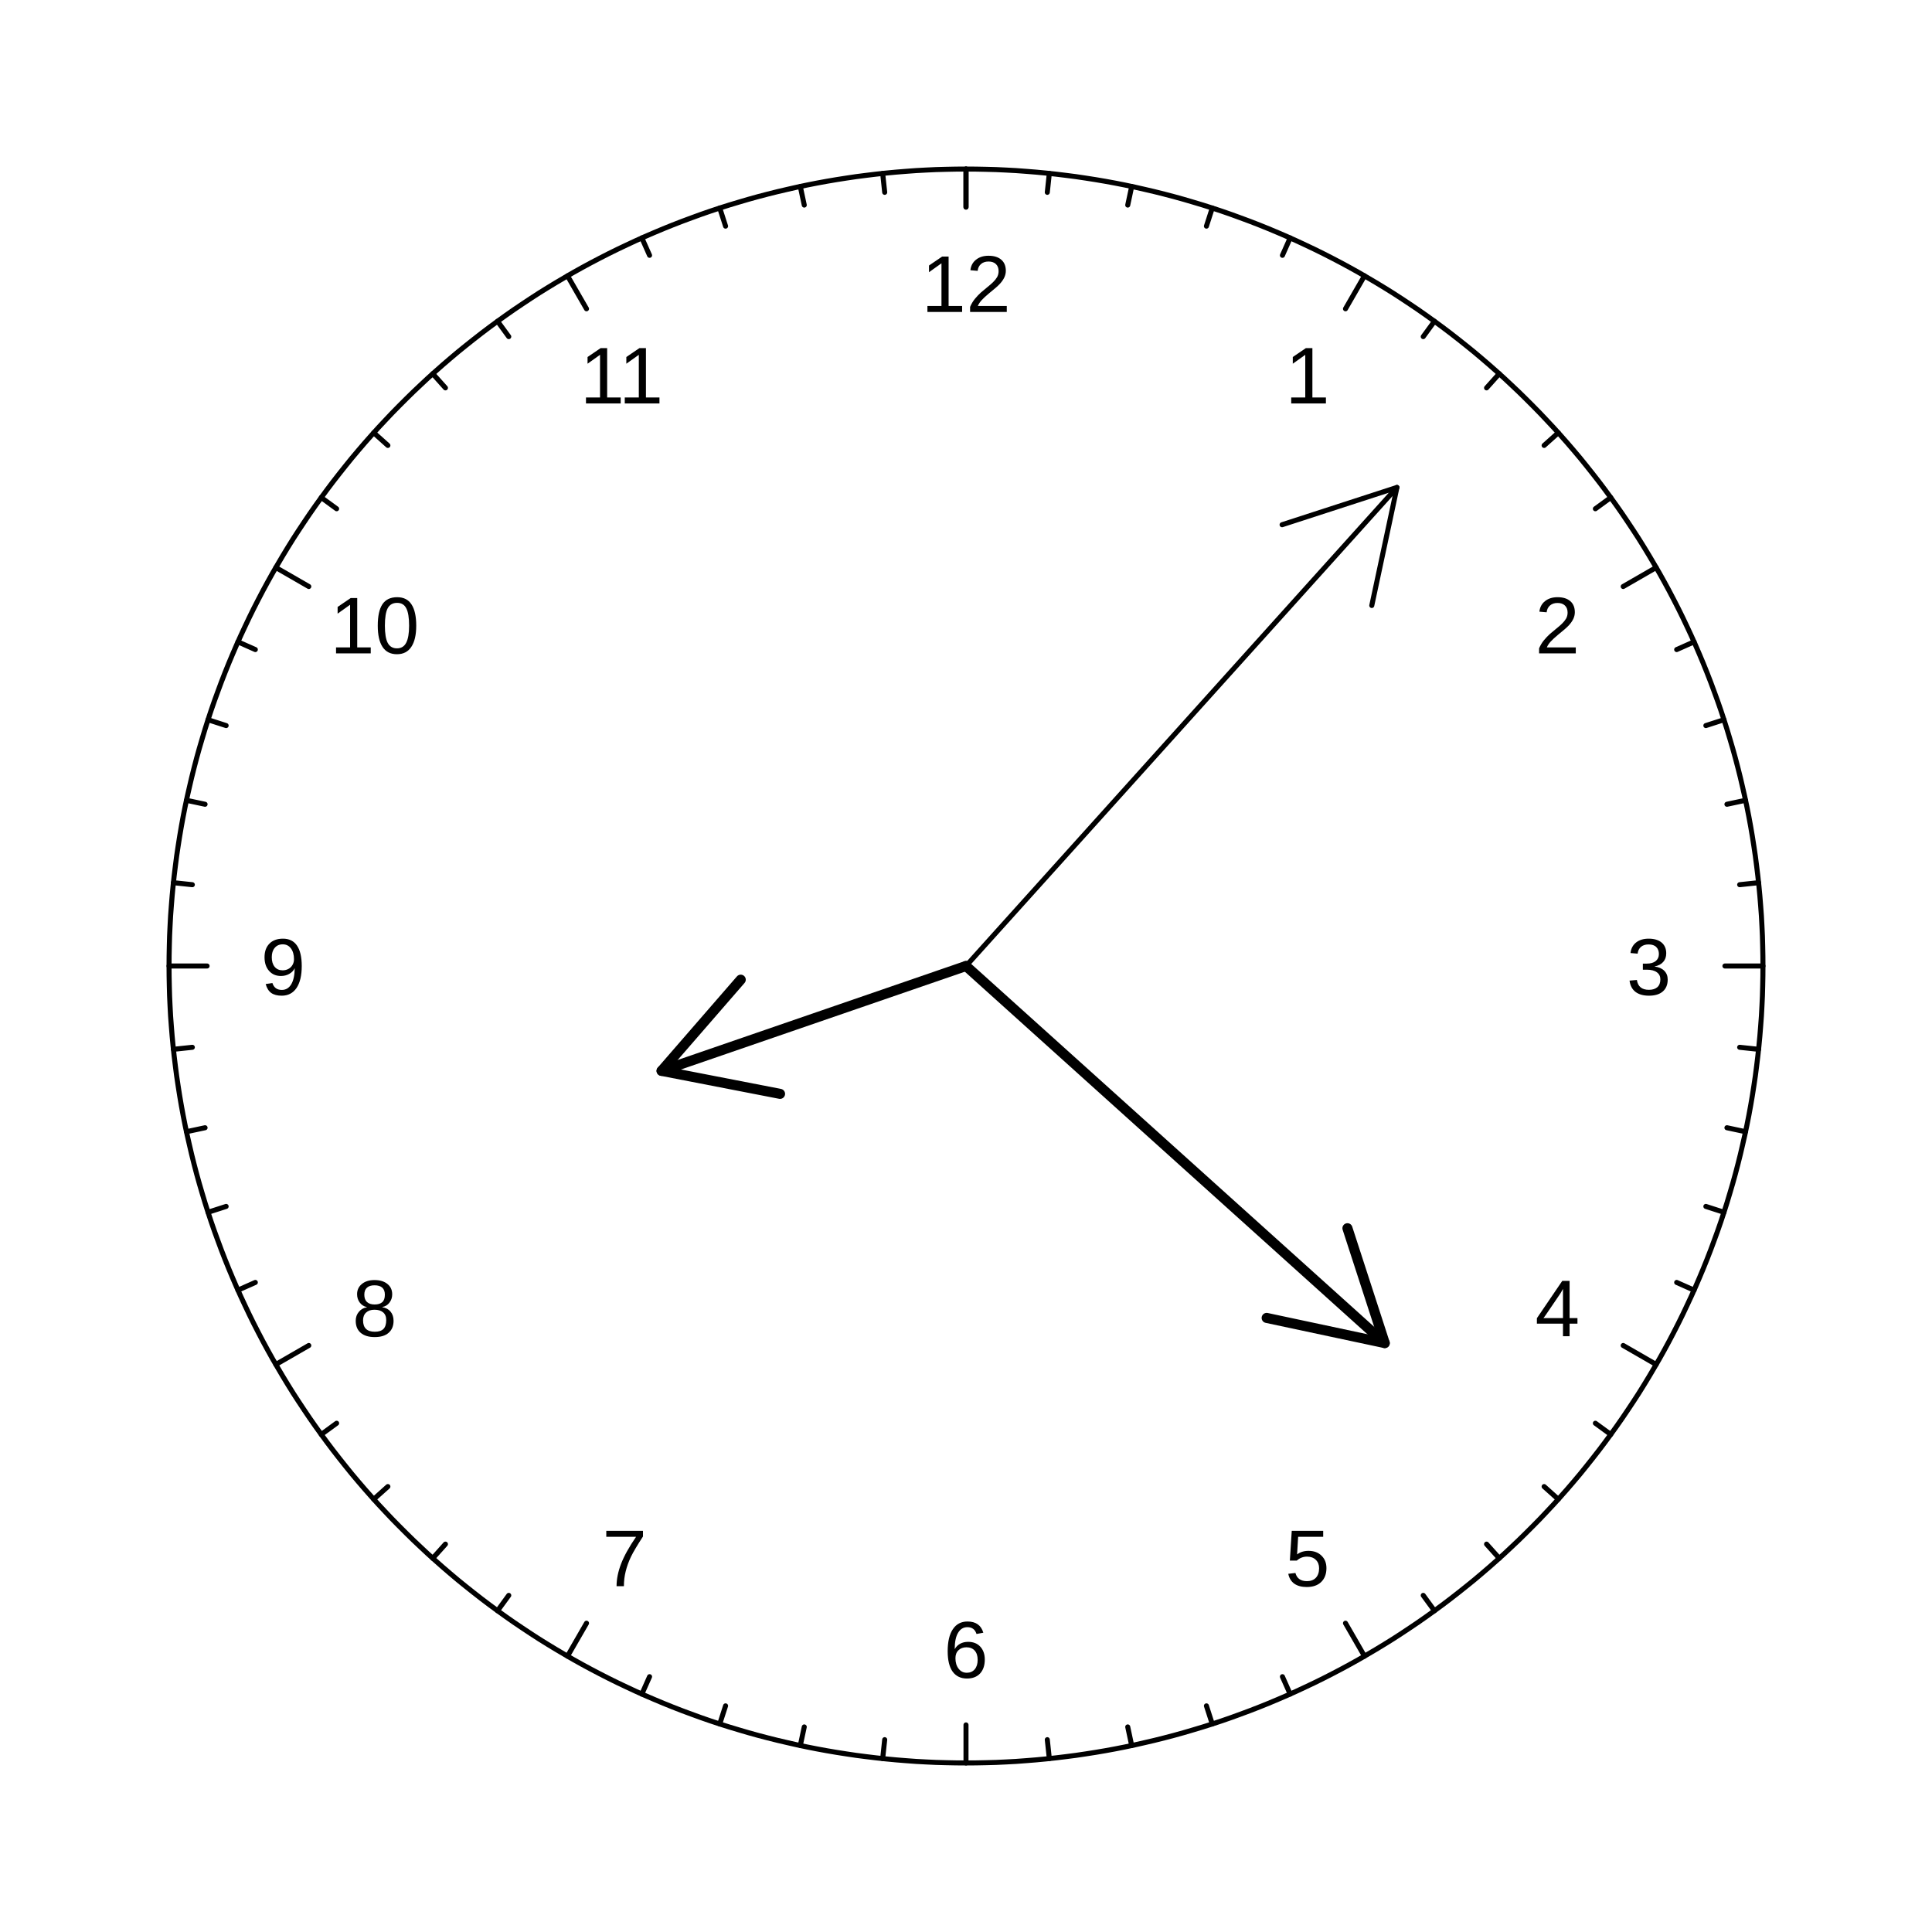
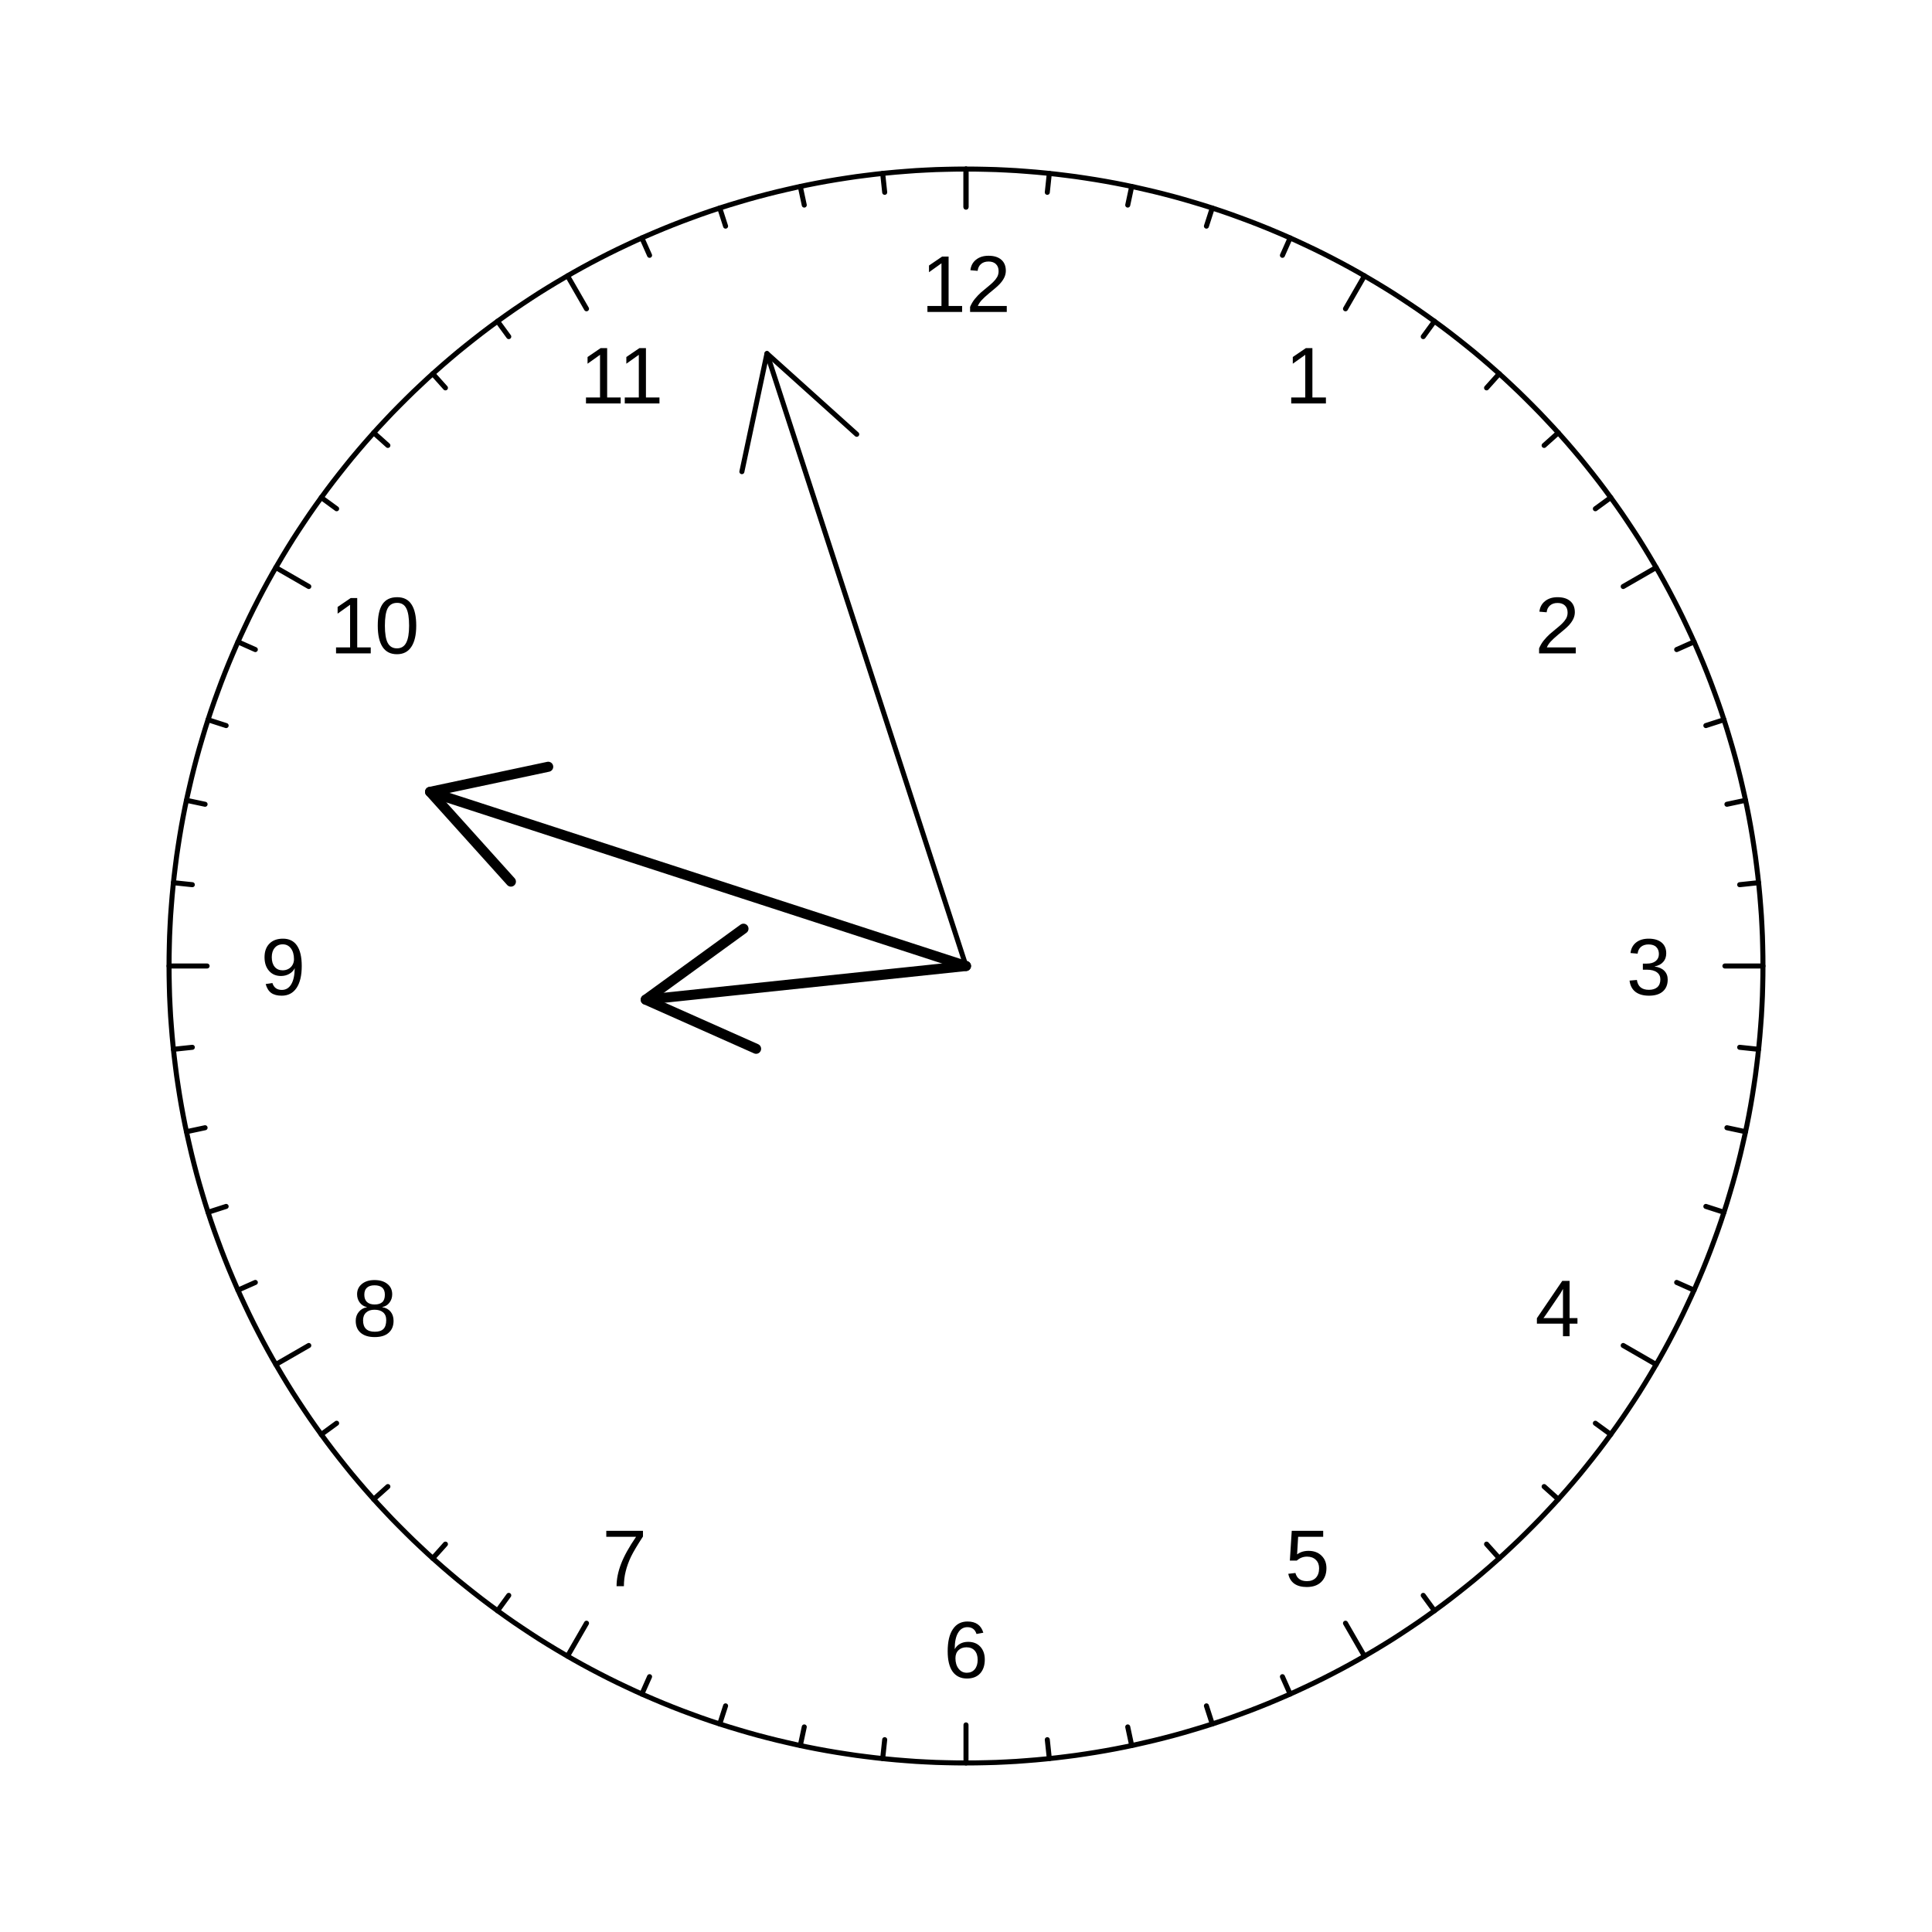
<svg xmlns="http://www.w3.org/2000/svg" viewBox="0 0 288.00 288.00">
  <defs>
    <style type="text/css">
    line, polyline, path, rect, circle {
      fill: none;
      stroke: #000000;
      stroke-linecap: round;
      stroke-linejoin: round;
      stroke-miterlimit: 10.00;
    }
  </style>
  </defs>
  <rect width="100%" height="100%" style="stroke: none; fill: #FFFFFF;" />
  <defs>
    <clipPath id="cpMTQuNHwyNzMuNnwyNzMuNnwxNC40">
      <rect x="14.40" y="14.40" width="259.20" height="259.20" />
    </clipPath>
  </defs>
  <polyline points="144.00,49.20 144.00,47.70 144.00,46.20 144.00,44.70 144.00,43.20 144.00,41.70 144.00,40.20 144.00,38.70 144.00,37.20 144.00,35.70 144.00,34.20 144.00,32.70 144.00,31.20 144.00,29.70 144.00,28.20 144.00,26.70 144.00,25.20 145.49,25.21 146.99,25.24 148.48,25.28 149.97,25.35 151.46,25.43 152.95,25.54 154.44,25.66 155.92,25.80 157.41,25.96 158.89,26.14 160.37,26.33 161.85,26.55 163.32,26.78 164.79,27.03 166.26,27.30 167.73,27.59 169.19,27.90 170.64,28.23 172.10,28.57 173.54,28.93 174.99,29.31 176.43,29.71 177.86,30.13 179.29,30.56 180.71,31.01 182.13,31.48 183.54,31.97 184.94,32.48 186.34,33.00 187.73,33.54 189.12,34.10 190.50,34.68 191.87,35.27 193.23,35.88 194.58,36.51 195.93,37.15 197.27,37.81 198.60,38.49 199.92,39.18 201.23,39.89 202.54,40.62 203.83,41.37 205.12,42.13 206.39,42.90 207.66,43.69 208.91,44.50 210.16,45.33 211.39,46.16 212.62,47.02 213.83,47.89 215.03,48.77 216.22,49.67 217.40,50.59 218.57,51.52 219.73,52.46 220.87,53.42 222.00,54.39 223.12,55.38 224.23,56.38 225.32,57.40 226.41,58.43 227.47,59.47 228.53,60.53 229.57,61.59 230.60,62.68 231.62,63.77 232.62,64.88 233.61,66.00 234.58,67.13 235.54,68.27 236.48,69.43 237.41,70.60 238.33,71.78 239.23,72.97 240.11,74.17 240.98,75.38 241.84,76.61 242.67,77.84 243.50,79.09 244.31,80.34 245.10,81.61 245.87,82.88 246.63,84.17 247.38,85.46 248.11,86.77 248.82,88.08 249.51,89.40 250.19,90.73 250.85,92.07 251.49,93.42 252.12,94.77 252.73,96.13 253.32,97.50 253.90,98.88 254.46,100.27 255.00,101.66 255.52,103.06 256.03,104.46 256.52,105.87 256.99,107.29 257.44,108.71 257.87,110.14 258.29,111.57 258.69,113.01 259.07,114.46 259.43,115.90 259.77,117.36 260.10,118.81 260.41,120.27 260.70,121.74 260.97,123.21 261.22,124.68 261.45,126.15 261.67,127.63 261.86,129.11 262.04,130.59 262.20,132.08 262.34,133.56 262.46,135.05 262.57,136.54 262.65,138.03 262.72,139.52 262.76,141.01 262.79,142.51 262.80,144.00 262.79,145.49 262.76,146.99 262.72,148.48 262.65,149.97 262.57,151.46 262.46,152.95 262.34,154.44 262.20,155.92 262.04,157.41 261.86,158.89 261.67,160.37 261.45,161.85 261.22,163.32 260.97,164.79 260.70,166.26 260.41,167.73 260.10,169.19 259.77,170.64 259.43,172.10 259.07,173.54 258.69,174.99 258.29,176.43 257.87,177.86 257.44,179.29 256.99,180.71 256.52,182.13 256.03,183.54 255.52,184.94 255.00,186.34 254.46,187.73 253.90,189.12 253.32,190.50 252.73,191.87 252.12,193.23 251.49,194.58 250.85,195.93 250.19,197.27 249.51,198.60 248.82,199.92 248.11,201.23 247.38,202.54 246.63,203.83 245.87,205.12 245.10,206.39 244.31,207.66 243.50,208.91 242.67,210.16 241.84,211.39 240.98,212.62 240.11,213.83 239.23,215.03 238.33,216.22 237.41,217.40 236.48,218.57 235.54,219.73 234.58,220.87 233.61,222.00 232.62,223.12 231.62,224.23 230.60,225.32 229.57,226.41 228.53,227.47 227.47,228.53 226.41,229.57 225.32,230.60 224.23,231.62 223.12,232.62 222.00,233.61 220.87,234.58 219.73,235.54 218.57,236.48 217.40,237.41 216.22,238.33 215.03,239.23 213.83,240.11 212.62,240.98 211.39,241.84 210.16,242.67 208.91,243.50 207.66,244.31 206.39,245.10 205.12,245.87 203.83,246.63 202.54,247.38 201.23,248.11 199.92,248.82 198.60,249.51 197.27,250.19 195.93,250.85 194.58,251.49 193.23,252.12 191.87,252.73 190.50,253.32 189.12,253.90 187.73,254.46 186.34,255.00 184.94,255.52 183.54,256.03 182.13,256.52 180.71,256.99 179.29,257.44 177.86,257.87 176.43,258.29 174.99,258.69 173.54,259.07 172.10,259.43 170.64,259.77 169.19,260.10 167.73,260.41 166.26,260.70 164.79,260.97 163.32,261.22 161.85,261.45 160.37,261.67 158.89,261.86 157.41,262.04 155.92,262.20 154.44,262.34 152.95,262.46 151.46,262.57 149.97,262.65 148.48,262.72 146.99,262.76 145.49,262.79 144.00,262.80 142.51,262.79 141.01,262.76 139.52,262.72 138.03,262.65 136.54,262.57 135.05,262.46 133.56,262.34 132.08,262.20 130.59,262.04 129.11,261.86 127.63,261.67 126.15,261.45 124.68,261.22 123.21,260.97 121.74,260.70 120.27,260.41 118.81,260.10 117.36,259.77 115.90,259.43 114.46,259.07 113.01,258.69 111.57,258.29 110.14,257.87 108.71,257.44 107.29,256.99 105.87,256.52 104.46,256.03 103.06,255.52 101.66,255.00 100.27,254.46 98.88,253.90 97.50,253.32 96.13,252.73 94.77,252.12 93.42,251.49 92.07,250.85 90.73,250.19 89.40,249.51 88.08,248.82 86.77,248.11 85.46,247.38 84.17,246.63 82.88,245.87 81.61,245.10 80.34,244.31 79.09,243.50 77.84,242.67 76.61,241.84 75.38,240.98 74.17,240.11 72.97,239.23 71.78,238.33 70.60,237.41 69.43,236.48 68.27,235.54 67.13,234.58 66.00,233.61 64.88,232.62 63.77,231.62 62.68,230.60 61.59,229.57 60.53,228.53 59.47,227.47 58.43,226.41 57.40,225.32 56.38,224.23 55.38,223.12 54.39,222.00 53.42,220.87 52.46,219.73 51.52,218.57 50.59,217.40 49.67,216.22 48.77,215.03 47.89,213.83 47.02,212.62 46.16,211.39 45.33,210.16 44.50,208.91 43.69,207.66 42.90,206.39 42.13,205.12 41.37,203.83 40.62,202.54 39.89,201.23 39.18,199.92 38.49,198.60 37.81,197.27 37.15,195.93 36.51,194.58 35.88,193.23 35.27,191.87 34.68,190.50 34.10,189.12 33.54,187.73 33.00,186.34 32.48,184.94 31.97,183.54 31.48,182.13 31.01,180.71 30.56,179.29 30.13,177.86 29.71,176.43 29.31,174.99 28.93,173.54 28.57,172.10 28.23,170.64 27.90,169.19 27.59,167.73 27.30,166.26 27.03,164.79 26.78,163.32 26.55,161.85 26.33,160.37 26.14,158.89 25.96,157.41 25.80,155.92 25.66,154.44 25.54,152.95 25.43,151.46 25.35,149.97 25.28,148.48 25.24,146.99 25.21,145.49 25.20,144.00 25.21,142.51 25.24,141.01 25.28,139.52 25.35,138.03 25.43,136.54 25.54,135.05 25.66,133.56 25.80,132.08 25.96,130.59 26.14,129.11 26.33,127.63 26.55,126.15 26.78,124.68 27.03,123.21 27.30,121.74 27.59,120.27 27.90,118.81 28.23,117.36 28.57,115.90 28.93,114.46 29.31,113.01 29.71,111.57 30.13,110.14 30.56,108.71 31.01,107.29 31.48,105.87 31.97,104.46 32.48,103.06 33.00,101.66 33.54,100.27 34.10,98.88 34.68,97.50 35.27,96.13 35.88,94.77 36.51,93.42 37.15,92.07 37.81,90.73 38.49,89.40 39.18,88.08 39.89,86.77 40.62,85.46 41.37,84.17 42.13,82.88 42.90,81.61 43.69,80.34 44.50,79.09 45.33,77.84 46.16,76.61 47.02,75.38 47.89,74.17 48.77,72.97 49.67,71.78 50.59,70.60 51.52,69.43 52.46,68.27 53.42,67.13 54.39,66.00 55.38,64.88 56.38,63.77 57.40,62.68 58.43,61.59 59.47,60.53 60.53,59.47 61.59,58.43 62.68,57.40 63.77,56.38 64.88,55.38 66.00,54.39 67.13,53.42 68.27,52.46 69.43,51.52 70.60,50.59 71.78,49.67 72.97,48.77 74.17,47.89 75.38,47.02 76.61,46.16 77.84,45.33 79.09,44.50 80.34,43.69 81.61,42.90 82.88,42.13 84.17,41.37 85.46,40.62 86.77,39.89 88.08,39.18 89.40,38.49 90.73,37.81 92.07,37.15 93.42,36.51 94.77,35.88 96.13,35.27 97.50,34.68 98.88,34.10 100.27,33.54 101.66,33.00 103.06,32.48 104.46,31.97 105.87,31.48 107.29,31.01 108.71,30.56 110.14,30.13 111.57,29.71 113.01,29.31 114.46,28.93 115.90,28.57 117.36,28.23 118.81,27.90 120.27,27.59 121.74,27.30 123.21,27.03 124.68,26.78 126.15,26.55 127.63,26.33 129.11,26.14 130.59,25.96 132.08,25.80 133.56,25.66 135.05,25.54 136.54,25.43 138.03,25.35 139.52,25.28 141.01,25.24 142.51,25.21 144.00,25.20 144.00,26.70 144.00,28.20 144.00,29.70 144.00,31.20 144.00,32.70 144.00,34.20 144.00,35.70 144.00,37.20 144.00,38.70 144.00,40.20 144.00,41.70 144.00,43.20 144.00,44.70 144.00,46.20 144.00,47.70 144.00,49.20 142.81,49.21 141.62,49.23 140.43,49.27 139.24,49.32 138.05,49.39 136.86,49.47 135.67,49.57 134.49,49.68 133.30,49.81 132.12,49.95 130.94,50.10 129.76,50.28 128.58,50.46 127.41,50.66 126.24,50.88 125.07,51.11 123.90,51.35 122.74,51.61 121.58,51.89 120.42,52.18 119.27,52.48 118.12,52.80 116.98,53.13 115.84,53.48 114.71,53.84 113.57,54.22 112.45,54.60 111.33,55.01 110.21,55.43 109.10,55.86 108.00,56.30 106.90,56.76 105.80,57.24 104.72,57.72 103.64,58.22 102.56,58.74 101.49,59.26 100.43,59.80 99.38,60.36 98.33,60.93 97.29,61.51 96.26,62.10 95.23,62.71 94.21,63.33 93.20,63.96 92.20,64.60 91.21,65.26 90.22,65.93 89.25,66.61 88.28,67.31 87.32,68.01 86.37,68.73 85.43,69.46 84.49,70.20 83.57,70.96 82.66,71.72 81.76,72.50 80.86,73.28 79.98,74.08 79.10,74.89 78.24,75.71 77.39,76.55 76.55,77.39 75.71,78.24 74.89,79.10 74.08,79.98 73.28,80.86 72.50,81.76 71.72,82.66 70.96,83.57 70.20,84.49 69.46,85.43 68.73,86.37 68.01,87.32 67.31,88.28 66.61,89.25 65.93,90.22 65.26,91.21 64.60,92.20 63.96,93.20 63.33,94.21 62.71,95.23 62.10,96.26 61.51,97.29 60.93,98.33 60.36,99.38 59.80,100.43 59.26,101.49 58.74,102.56 58.22,103.64 57.72,104.72 57.24,105.80 56.76,106.90 56.30,108.00 55.86,109.10 55.43,110.21 55.01,111.33 54.60,112.45 54.22,113.57 53.84,114.71 53.48,115.84 53.13,116.98 52.80,118.12 52.48,119.27 52.18,120.42 51.89,121.58 51.61,122.74 51.35,123.90 51.11,125.07 50.88,126.24 50.66,127.41 50.46,128.58 50.28,129.76 50.10,130.94 49.95,132.12 49.81,133.30 49.68,134.49 49.57,135.67 49.47,136.86 49.39,138.05 49.32,139.24 49.27,140.43 49.23,141.62 49.21,142.81 49.20,144.00 49.21,145.19 49.23,146.38 49.27,147.57 49.32,148.76 49.39,149.95 49.47,151.14 49.57,152.33 49.68,153.51 49.81,154.70 49.95,155.88 50.10,157.06 50.28,158.24 50.46,159.42 50.66,160.59 50.88,161.76 51.11,162.93 51.35,164.10 51.61,165.26 51.89,166.42 52.18,167.58 52.48,168.73 52.80,169.88 53.13,171.02 53.48,172.16 53.84,173.29 54.22,174.43 54.60,175.55 55.01,176.67 55.43,177.79 55.86,178.90 56.30,180.00 56.76,181.10 57.24,182.20 57.72,183.28 58.22,184.36 58.74,185.44 59.26,186.51 59.80,187.57 60.36,188.62 60.93,189.67 61.51,190.71 62.10,191.74 62.71,192.77 63.33,193.79 63.96,194.80 64.60,195.80 65.26,196.79 65.93,197.78 66.61,198.75 67.31,199.72 68.01,200.68 68.73,201.63 69.46,202.57 70.20,203.51 70.96,204.43 71.72,205.34 72.50,206.24 73.28,207.14 74.08,208.02 74.89,208.90 75.71,209.76 76.55,210.61 77.39,211.45 78.24,212.29 79.10,213.11 79.98,213.92 80.86,214.72 81.76,215.50 82.66,216.28 83.57,217.04 84.49,217.80 85.43,218.54 86.37,219.27 87.32,219.99 88.28,220.69 89.25,221.39 90.22,222.07 91.21,222.74 92.20,223.40 93.20,224.04 94.21,224.67 95.23,225.29 96.26,225.90 97.29,226.49 98.33,227.07 99.38,227.64 100.43,228.20 101.49,228.74 102.56,229.26 103.64,229.78 104.72,230.28 105.80,230.76 106.90,231.24 108.00,231.70 109.10,232.14 110.21,232.57 111.33,232.99 112.45,233.40 113.57,233.78 114.71,234.16 115.84,234.52 116.98,234.87 118.12,235.20 119.27,235.52 120.42,235.82 121.58,236.11 122.74,236.39 123.90,236.65 125.07,236.89 126.24,237.12 127.41,237.34 128.58,237.54 129.76,237.72 130.94,237.90 132.12,238.05 133.30,238.19 134.49,238.32 135.67,238.43 136.86,238.53 138.05,238.61 139.24,238.68 140.43,238.73 141.62,238.77 142.81,238.79 144.00,238.80 145.19,238.79 146.38,238.77 147.57,238.73 148.76,238.68 149.95,238.61 151.14,238.53 152.33,238.43 153.51,238.32 154.70,238.19 155.88,238.05 157.06,237.90 158.24,237.72 159.42,237.54 160.59,237.34 161.76,237.12 162.93,236.89 164.10,236.65 165.26,236.39 166.42,236.11 167.58,235.82 168.73,235.52 169.88,235.20 171.02,234.87 172.16,234.52 173.29,234.16 174.43,233.78 175.55,233.40 176.67,232.99 177.79,232.57 178.90,232.14 180.00,231.70 181.10,231.24 182.20,230.76 183.28,230.28 184.36,229.78 185.44,229.26 186.51,228.74 187.57,228.20 188.62,227.64 189.67,227.07 190.71,226.49 191.74,225.90 192.77,225.29 193.79,224.67 194.80,224.04 195.80,223.40 196.79,222.74 197.78,222.07 198.75,221.39 199.72,220.69 200.68,219.99 201.63,219.27 202.57,218.54 203.51,217.80 204.43,217.04 205.34,216.28 206.24,215.50 207.14,214.72 208.02,213.92 208.90,213.11 209.76,212.29 210.61,211.45 211.45,210.61 212.29,209.76 213.11,208.90 213.92,208.02 214.72,207.14 215.50,206.24 216.28,205.34 217.04,204.43 217.80,203.51 218.54,202.57 219.27,201.63 219.99,200.68 220.69,199.72 221.39,198.75 222.07,197.78 222.74,196.79 223.40,195.80 224.04,194.80 224.67,193.79 225.29,192.77 225.90,191.74 226.49,190.71 227.07,189.67 227.64,188.62 228.20,187.57 228.74,186.51 229.26,185.44 229.78,184.36 230.28,183.28 230.76,182.20 231.24,181.10 231.70,180.00 232.14,178.90 232.57,177.79 232.99,176.67 233.40,175.55 233.78,174.43 234.16,173.29 234.52,172.16 234.87,171.02 235.20,169.88 235.52,168.73 235.82,167.58 236.11,166.42 236.39,165.26 236.65,164.10 236.89,162.93 237.12,161.76 237.34,160.59 237.54,159.42 237.72,158.24 237.90,157.06 238.05,155.88 238.19,154.70 238.32,153.51 238.43,152.33 238.53,151.14 238.61,149.95 238.68,148.76 238.73,147.57 238.77,146.38 238.79,145.19 238.80,144.00 238.79,142.81 238.77,141.62 238.73,140.43 238.68,139.24 238.61,138.05 238.53,136.86 238.43,135.67 238.32,134.49 238.19,133.30 238.05,132.12 237.90,130.94 237.72,129.76 237.54,128.58 237.34,127.41 237.12,126.24 236.89,125.07 236.65,123.90 236.39,122.74 236.11,121.58 235.82,120.42 235.52,119.27 235.20,118.12 234.87,116.98 234.52,115.84 234.16,114.71 233.78,113.57 233.40,112.45 232.99,111.33 232.57,110.21 232.14,109.10 231.70,108.00 231.24,106.90 230.76,105.80 230.28,104.72 229.78,103.64 229.26,102.56 228.74,101.49 228.20,100.43 227.64,99.38 227.07,98.33 226.49,97.29 225.90,96.26 225.29,95.23 224.67,94.21 224.04,93.20 223.40,92.20 222.74,91.21 222.07,90.22 221.39,89.25 220.69,88.28 219.99,87.32 219.27,86.37 218.54,85.43 217.80,84.49 217.04,83.57 216.28,82.66 215.50,81.76 214.72,80.86 213.92,79.98 213.11,79.10 212.29,78.24 211.45,77.39 210.61,76.55 209.76,75.71 208.90,74.89 208.02,74.08 207.14,73.28 206.24,72.50 205.34,71.72 204.43,70.96 203.51,70.20 202.57,69.46 201.63,68.73 200.68,68.01 199.72,67.31 198.75,66.61 197.78,65.93 196.79,65.26 195.80,64.60 194.80,63.96 193.79,63.33 192.77,62.71 191.74,62.10 190.71,61.51 189.67,60.93 188.62,60.36 187.57,59.80 186.51,59.26 185.44,58.74 184.36,58.22 183.28,57.72 182.20,57.24 181.10,56.76 180.00,56.30 178.90,55.86 177.79,55.43 176.67,55.01 175.55,54.60 174.43,54.22 173.29,53.84 172.16,53.48 171.02,53.13 169.88,52.80 168.73,52.48 167.58,52.18 166.42,51.89 165.26,51.61 164.10,51.35 162.93,51.11 161.76,50.88 160.59,50.66 159.42,50.46 158.24,50.28 157.06,50.10 155.88,49.95 154.70,49.81 153.51,49.68 152.33,49.57 151.14,49.47 149.95,49.39 148.76,49.32 147.57,49.27 146.38,49.23 145.19,49.21 144.00,49.20 144.00,49.20 " style="stroke-width: 0.75; stroke: none;" clip-path="url(#cpMTQuNHwyNzMuNnwyNzMuNnwxNC40)" />
  <polyline points="144.00,25.20 145.49,25.21 146.99,25.24 148.48,25.28 149.97,25.35 151.46,25.43 152.95,25.54 154.44,25.66 155.92,25.80 157.41,25.96 158.89,26.14 160.37,26.33 161.85,26.55 163.32,26.78 164.79,27.03 166.26,27.30 167.73,27.59 169.19,27.90 170.64,28.23 172.10,28.57 173.54,28.93 174.99,29.31 176.43,29.71 177.86,30.13 179.29,30.56 180.71,31.01 182.13,31.48 183.54,31.97 184.94,32.48 186.34,33.00 187.73,33.54 189.12,34.10 190.50,34.68 191.87,35.27 193.23,35.88 194.58,36.51 195.93,37.15 197.27,37.81 198.60,38.49 199.92,39.18 201.23,39.89 202.54,40.62 203.83,41.37 205.12,42.13 206.39,42.90 207.66,43.69 208.91,44.50 210.16,45.33 211.39,46.16 212.62,47.02 213.83,47.89 215.03,48.77 216.22,49.67 217.40,50.59 218.57,51.52 219.73,52.46 220.87,53.42 222.00,54.39 223.12,55.38 224.23,56.38 225.32,57.40 226.41,58.43 227.47,59.47 228.53,60.53 229.57,61.59 230.60,62.68 231.62,63.77 232.62,64.88 233.61,66.00 234.58,67.13 235.54,68.27 236.48,69.43 237.41,70.60 238.33,71.78 239.23,72.97 240.11,74.17 240.98,75.38 241.84,76.61 242.67,77.84 243.50,79.09 244.31,80.34 245.10,81.61 245.87,82.88 246.63,84.17 247.38,85.46 248.11,86.77 248.82,88.08 249.51,89.40 250.19,90.73 250.85,92.07 251.49,93.42 252.12,94.77 252.73,96.13 253.32,97.50 253.90,98.88 254.46,100.27 255.00,101.66 255.52,103.06 256.03,104.46 256.52,105.87 256.99,107.29 257.44,108.71 257.87,110.14 258.29,111.57 258.69,113.01 259.07,114.46 259.43,115.90 259.77,117.36 260.10,118.81 260.41,120.27 260.70,121.74 260.97,123.21 261.22,124.68 261.45,126.15 261.67,127.63 261.86,129.11 262.04,130.59 262.20,132.08 262.34,133.56 262.46,135.05 262.57,136.54 262.65,138.03 262.72,139.52 262.76,141.01 262.79,142.51 262.80,144.00 262.79,145.49 262.76,146.99 262.72,148.48 262.65,149.97 262.57,151.46 262.46,152.95 262.34,154.44 262.20,155.92 262.04,157.41 261.86,158.89 261.67,160.37 261.45,161.85 261.22,163.32 260.97,164.79 260.70,166.26 260.41,167.73 260.10,169.19 259.77,170.64 259.43,172.10 259.07,173.54 258.69,174.99 258.29,176.43 257.87,177.86 257.44,179.29 256.99,180.71 256.52,182.13 256.03,183.54 255.52,184.94 255.00,186.34 254.46,187.73 253.90,189.12 253.32,190.50 252.73,191.87 252.12,193.23 251.49,194.58 250.85,195.93 250.19,197.27 249.51,198.60 248.82,199.92 248.11,201.23 247.38,202.54 246.63,203.83 245.87,205.12 245.10,206.39 244.31,207.66 243.50,208.91 242.67,210.16 241.84,211.39 240.98,212.62 240.11,213.83 239.23,215.03 238.33,216.22 237.41,217.40 236.48,218.57 235.54,219.73 234.58,220.87 233.61,222.00 232.62,223.12 231.62,224.23 230.60,225.32 229.57,226.41 228.53,227.47 227.47,228.53 226.41,229.57 225.32,230.60 224.23,231.62 223.12,232.62 222.00,233.61 220.87,234.58 219.73,235.54 218.57,236.48 217.40,237.41 216.22,238.33 215.03,239.23 213.83,240.11 212.62,240.98 211.39,241.84 210.16,242.67 208.91,243.50 207.66,244.31 206.39,245.10 205.12,245.87 203.83,246.63 202.54,247.38 201.23,248.11 199.92,248.82 198.60,249.51 197.27,250.19 195.93,250.85 194.58,251.49 193.23,252.12 191.87,252.73 190.50,253.32 189.12,253.90 187.73,254.46 186.34,255.00 184.94,255.52 183.54,256.03 182.13,256.52 180.71,256.99 179.29,257.44 177.86,257.87 176.43,258.29 174.99,258.69 173.54,259.07 172.10,259.43 170.64,259.77 169.19,260.10 167.73,260.41 166.26,260.70 164.79,260.97 163.32,261.22 161.85,261.45 160.37,261.67 158.89,261.86 157.41,262.04 155.92,262.20 154.44,262.34 152.95,262.46 151.46,262.57 149.97,262.65 148.48,262.72 146.99,262.76 145.49,262.79 144.00,262.80 142.51,262.79 141.01,262.76 139.52,262.72 138.03,262.65 136.54,262.57 135.05,262.46 133.56,262.34 132.08,262.20 130.59,262.04 129.11,261.86 127.63,261.67 126.15,261.45 124.68,261.22 123.21,260.97 121.74,260.70 120.27,260.41 118.81,260.10 117.36,259.77 115.90,259.43 114.46,259.07 113.01,258.69 111.57,258.29 110.14,257.87 108.71,257.44 107.29,256.99 105.87,256.52 104.46,256.03 103.06,255.52 101.66,255.00 100.27,254.46 98.88,253.90 97.50,253.32 96.13,252.73 94.77,252.12 93.42,251.49 92.07,250.85 90.73,250.19 89.40,249.51 88.08,248.82 86.77,248.11 85.46,247.38 84.17,246.63 82.88,245.87 81.61,245.10 80.34,244.31 79.09,243.50 77.84,242.67 76.61,241.84 75.38,240.98 74.17,240.11 72.97,239.23 71.78,238.33 70.60,237.41 69.43,236.48 68.27,235.54 67.13,234.58 66.00,233.61 64.88,232.62 63.77,231.62 62.68,230.60 61.59,229.57 60.53,228.53 59.47,227.47 58.43,226.41 57.40,225.32 56.38,224.23 55.38,223.12 54.39,222.00 53.42,220.87 52.46,219.73 51.52,218.57 50.59,217.40 49.67,216.22 48.77,215.03 47.89,213.83 47.02,212.62 46.16,211.39 45.33,210.16 44.50,208.91 43.69,207.66 42.90,206.39 42.13,205.12 41.37,203.83 40.62,202.54 39.89,201.23 39.18,199.92 38.49,198.60 37.81,197.27 37.15,195.93 36.51,194.58 35.88,193.23 35.27,191.87 34.68,190.50 34.10,189.12 33.54,187.73 33.00,186.34 32.48,184.94 31.97,183.54 31.48,182.13 31.01,180.71 30.56,179.29 30.13,177.86 29.71,176.43 29.31,174.99 28.93,173.54 28.57,172.10 28.23,170.64 27.90,169.19 27.59,167.73 27.30,166.26 27.03,164.79 26.78,163.32 26.55,161.85 26.33,160.37 26.14,158.89 25.96,157.41 25.80,155.92 25.66,154.44 25.54,152.95 25.43,151.46 25.35,149.97 25.28,148.48 25.24,146.99 25.21,145.49 25.20,144.00 25.21,142.51 25.24,141.01 25.28,139.52 25.35,138.03 25.43,136.54 25.54,135.05 25.66,133.56 25.80,132.08 25.96,130.59 26.14,129.11 26.33,127.63 26.55,126.15 26.78,124.68 27.03,123.21 27.30,121.74 27.59,120.27 27.90,118.81 28.23,117.36 28.57,115.90 28.93,114.46 29.31,113.01 29.71,111.57 30.13,110.14 30.56,108.71 31.01,107.29 31.48,105.87 31.97,104.46 32.48,103.06 33.00,101.66 33.54,100.27 34.10,98.88 34.68,97.50 35.27,96.13 35.88,94.77 36.51,93.42 37.15,92.07 37.81,90.73 38.49,89.40 39.18,88.08 39.89,86.77 40.62,85.46 41.37,84.17 42.13,82.88 42.90,81.61 43.69,80.34 44.50,79.09 45.33,77.84 46.16,76.61 47.02,75.38 47.89,74.17 48.77,72.97 49.67,71.78 50.59,70.60 51.52,69.43 52.46,68.27 53.42,67.13 54.39,66.00 55.38,64.88 56.38,63.77 57.40,62.68 58.43,61.59 59.47,60.53 60.53,59.47 61.59,58.43 62.68,57.40 63.77,56.38 64.88,55.38 66.00,54.39 67.13,53.42 68.27,52.46 69.43,51.52 70.60,50.59 71.78,49.67 72.97,48.77 74.17,47.89 75.38,47.02 76.61,46.16 77.84,45.33 79.09,44.50 80.34,43.69 81.61,42.90 82.88,42.13 84.17,41.37 85.46,40.62 86.77,39.89 88.08,39.18 89.40,38.49 90.73,37.81 92.07,37.15 93.42,36.51 94.77,35.88 96.13,35.27 97.50,34.68 98.88,34.10 100.27,33.54 101.66,33.00 103.06,32.48 104.46,31.97 105.87,31.48 107.29,31.01 108.71,30.56 110.14,30.13 111.57,29.71 113.01,29.31 114.46,28.93 115.90,28.57 117.36,28.23 118.81,27.90 120.27,27.59 121.74,27.30 123.21,27.03 124.68,26.78 126.15,26.55 127.63,26.33 129.11,26.14 130.59,25.96 132.08,25.80 133.56,25.66 135.05,25.54 136.54,25.43 138.03,25.35 139.52,25.28 141.01,25.24 142.51,25.21 144.00,25.20 " style="stroke-width: 0.75;" clip-path="url(#cpMTQuNHwyNzMuNnwyNzMuNnwxNC40)" />
  <polyline points="144.00,25.20 144.00,30.87 " style="stroke-width: 0.75;" clip-path="url(#cpMTQuNHwyNzMuNnwyNzMuNnwxNC40)" />
  <polyline points="203.40,41.12 200.57,46.03 " style="stroke-width: 0.75;" clip-path="url(#cpMTQuNHwyNzMuNnwyNzMuNnwxNC40)" />
  <polyline points="246.88,84.60 241.97,87.43 " style="stroke-width: 0.75;" clip-path="url(#cpMTQuNHwyNzMuNnwyNzMuNnwxNC40)" />
  <polyline points="262.80,144.00 257.13,144.00 " style="stroke-width: 0.75;" clip-path="url(#cpMTQuNHwyNzMuNnwyNzMuNnwxNC40)" />
  <polyline points="246.88,203.40 241.97,200.57 " style="stroke-width: 0.75;" clip-path="url(#cpMTQuNHwyNzMuNnwyNzMuNnwxNC40)" />
  <polyline points="203.40,246.88 200.57,241.97 " style="stroke-width: 0.75;" clip-path="url(#cpMTQuNHwyNzMuNnwyNzMuNnwxNC40)" />
  <polyline points="144.00,262.80 144.00,257.13 " style="stroke-width: 0.75;" clip-path="url(#cpMTQuNHwyNzMuNnwyNzMuNnwxNC40)" />
  <polyline points="84.60,246.88 87.43,241.97 " style="stroke-width: 0.75;" clip-path="url(#cpMTQuNHwyNzMuNnwyNzMuNnwxNC40)" />
  <polyline points="41.12,203.40 46.03,200.57 " style="stroke-width: 0.75;" clip-path="url(#cpMTQuNHwyNzMuNnwyNzMuNnwxNC40)" />
  <polyline points="25.20,144.00 30.87,144.00 " style="stroke-width: 0.75;" clip-path="url(#cpMTQuNHwyNzMuNnwyNzMuNnwxNC40)" />
  <polyline points="41.12,84.60 46.03,87.43 " style="stroke-width: 0.75;" clip-path="url(#cpMTQuNHwyNzMuNnwyNzMuNnwxNC40)" />
  <polyline points="84.60,41.12 87.43,46.03 " style="stroke-width: 0.75;" clip-path="url(#cpMTQuNHwyNzMuNnwyNzMuNnwxNC40)" />
  <polyline points="144.00,25.20 144.00,30.87 " style="stroke-width: 0.75;" clip-path="url(#cpMTQuNHwyNzMuNnwyNzMuNnwxNC40)" />
  <polyline points="156.42,25.85 156.12,28.67 " style="stroke-width: 0.75;" clip-path="url(#cpMTQuNHwyNzMuNnwyNzMuNnwxNC40)" />
  <polyline points="168.70,27.80 168.11,30.57 " style="stroke-width: 0.75;" clip-path="url(#cpMTQuNHwyNzMuNnwyNzMuNnwxNC40)" />
  <polyline points="180.71,31.01 179.84,33.71 " style="stroke-width: 0.75;" clip-path="url(#cpMTQuNHwyNzMuNnwyNzMuNnwxNC40)" />
  <polyline points="192.32,35.47 191.17,38.06 " style="stroke-width: 0.75;" clip-path="url(#cpMTQuNHwyNzMuNnwyNzMuNnwxNC40)" />
  <polyline points="213.83,47.89 212.16,50.18 " style="stroke-width: 0.75;" clip-path="url(#cpMTQuNHwyNzMuNnwyNzMuNnwxNC40)" />
  <polyline points="223.49,55.71 221.60,57.82 " style="stroke-width: 0.75;" clip-path="url(#cpMTQuNHwyNzMuNnwyNzMuNnwxNC40)" />
  <polyline points="232.29,64.51 230.18,66.40 " style="stroke-width: 0.75;" clip-path="url(#cpMTQuNHwyNzMuNnwyNzMuNnwxNC40)" />
  <polyline points="240.11,74.17 237.82,75.84 " style="stroke-width: 0.75;" clip-path="url(#cpMTQuNHwyNzMuNnwyNzMuNnwxNC40)" />
  <polyline points="252.53,95.68 249.94,96.83 " style="stroke-width: 0.75;" clip-path="url(#cpMTQuNHwyNzMuNnwyNzMuNnwxNC40)" />
  <polyline points="256.99,107.29 254.29,108.16 " style="stroke-width: 0.75;" clip-path="url(#cpMTQuNHwyNzMuNnwyNzMuNnwxNC40)" />
  <polyline points="260.20,119.30 257.43,119.89 " style="stroke-width: 0.75;" clip-path="url(#cpMTQuNHwyNzMuNnwyNzMuNnwxNC40)" />
  <polyline points="262.15,131.58 259.33,131.88 " style="stroke-width: 0.75;" clip-path="url(#cpMTQuNHwyNzMuNnwyNzMuNnwxNC40)" />
  <polyline points="262.15,156.42 259.33,156.12 " style="stroke-width: 0.75;" clip-path="url(#cpMTQuNHwyNzMuNnwyNzMuNnwxNC40)" />
  <polyline points="260.20,168.70 257.43,168.11 " style="stroke-width: 0.75;" clip-path="url(#cpMTQuNHwyNzMuNnwyNzMuNnwxNC40)" />
  <polyline points="256.99,180.71 254.29,179.84 " style="stroke-width: 0.75;" clip-path="url(#cpMTQuNHwyNzMuNnwyNzMuNnwxNC40)" />
  <polyline points="252.53,192.32 249.94,191.17 " style="stroke-width: 0.75;" clip-path="url(#cpMTQuNHwyNzMuNnwyNzMuNnwxNC40)" />
  <polyline points="240.11,213.83 237.82,212.16 " style="stroke-width: 0.75;" clip-path="url(#cpMTQuNHwyNzMuNnwyNzMuNnwxNC40)" />
  <polyline points="232.29,223.49 230.18,221.60 " style="stroke-width: 0.75;" clip-path="url(#cpMTQuNHwyNzMuNnwyNzMuNnwxNC40)" />
  <polyline points="223.49,232.29 221.60,230.18 " style="stroke-width: 0.75;" clip-path="url(#cpMTQuNHwyNzMuNnwyNzMuNnwxNC40)" />
  <polyline points="213.83,240.11 212.16,237.82 " style="stroke-width: 0.75;" clip-path="url(#cpMTQuNHwyNzMuNnwyNzMuNnwxNC40)" />
  <polyline points="192.32,252.53 191.17,249.94 " style="stroke-width: 0.75;" clip-path="url(#cpMTQuNHwyNzMuNnwyNzMuNnwxNC40)" />
  <polyline points="180.71,256.99 179.84,254.29 " style="stroke-width: 0.75;" clip-path="url(#cpMTQuNHwyNzMuNnwyNzMuNnwxNC40)" />
  <polyline points="168.70,260.20 168.11,257.43 " style="stroke-width: 0.75;" clip-path="url(#cpMTQuNHwyNzMuNnwyNzMuNnwxNC40)" />
  <polyline points="156.42,262.15 156.12,259.33 " style="stroke-width: 0.75;" clip-path="url(#cpMTQuNHwyNzMuNnwyNzMuNnwxNC40)" />
  <polyline points="131.58,262.15 131.88,259.33 " style="stroke-width: 0.75;" clip-path="url(#cpMTQuNHwyNzMuNnwyNzMuNnwxNC40)" />
  <polyline points="119.30,260.20 119.89,257.43 " style="stroke-width: 0.75;" clip-path="url(#cpMTQuNHwyNzMuNnwyNzMuNnwxNC40)" />
  <polyline points="107.29,256.99 108.16,254.29 " style="stroke-width: 0.75;" clip-path="url(#cpMTQuNHwyNzMuNnwyNzMuNnwxNC40)" />
  <polyline points="95.68,252.53 96.83,249.94 " style="stroke-width: 0.75;" clip-path="url(#cpMTQuNHwyNzMuNnwyNzMuNnwxNC40)" />
  <polyline points="74.17,240.11 75.84,237.82 " style="stroke-width: 0.75;" clip-path="url(#cpMTQuNHwyNzMuNnwyNzMuNnwxNC40)" />
  <polyline points="64.51,232.29 66.40,230.18 " style="stroke-width: 0.75;" clip-path="url(#cpMTQuNHwyNzMuNnwyNzMuNnwxNC40)" />
  <polyline points="55.71,223.49 57.82,221.60 " style="stroke-width: 0.75;" clip-path="url(#cpMTQuNHwyNzMuNnwyNzMuNnwxNC40)" />
  <polyline points="47.89,213.83 50.18,212.16 " style="stroke-width: 0.75;" clip-path="url(#cpMTQuNHwyNzMuNnwyNzMuNnwxNC40)" />
  <polyline points="35.47,192.32 38.06,191.17 " style="stroke-width: 0.75;" clip-path="url(#cpMTQuNHwyNzMuNnwyNzMuNnwxNC40)" />
  <polyline points="31.01,180.71 33.71,179.84 " style="stroke-width: 0.75;" clip-path="url(#cpMTQuNHwyNzMuNnwyNzMuNnwxNC40)" />
  <polyline points="27.80,168.70 30.57,168.11 " style="stroke-width: 0.75;" clip-path="url(#cpMTQuNHwyNzMuNnwyNzMuNnwxNC40)" />
  <polyline points="25.85,156.42 28.67,156.12 " style="stroke-width: 0.75;" clip-path="url(#cpMTQuNHwyNzMuNnwyNzMuNnwxNC40)" />
  <polyline points="25.85,131.58 28.67,131.88 " style="stroke-width: 0.75;" clip-path="url(#cpMTQuNHwyNzMuNnwyNzMuNnwxNC40)" />
  <polyline points="27.80,119.30 30.57,119.89 " style="stroke-width: 0.75;" clip-path="url(#cpMTQuNHwyNzMuNnwyNzMuNnwxNC40)" />
  <polyline points="31.01,107.29 33.71,108.16 " style="stroke-width: 0.75;" clip-path="url(#cpMTQuNHwyNzMuNnwyNzMuNnwxNC40)" />
  <polyline points="35.47,95.68 38.06,96.83 " style="stroke-width: 0.75;" clip-path="url(#cpMTQuNHwyNzMuNnwyNzMuNnwxNC40)" />
  <polyline points="47.89,74.17 50.18,75.84 " style="stroke-width: 0.75;" clip-path="url(#cpMTQuNHwyNzMuNnwyNzMuNnwxNC40)" />
  <polyline points="55.71,64.51 57.82,66.40 " style="stroke-width: 0.75;" clip-path="url(#cpMTQuNHwyNzMuNnwyNzMuNnwxNC40)" />
  <polyline points="64.51,55.71 66.40,57.82 " style="stroke-width: 0.75;" clip-path="url(#cpMTQuNHwyNzMuNnwyNzMuNnwxNC40)" />
  <polyline points="74.17,47.89 75.84,50.18 " style="stroke-width: 0.75;" clip-path="url(#cpMTQuNHwyNzMuNnwyNzMuNnwxNC40)" />
  <polyline points="95.68,35.47 96.83,38.06 " style="stroke-width: 0.75;" clip-path="url(#cpMTQuNHwyNzMuNnwyNzMuNnwxNC40)" />
  <polyline points="107.29,31.01 108.16,33.71 " style="stroke-width: 0.75;" clip-path="url(#cpMTQuNHwyNzMuNnwyNzMuNnwxNC40)" />
  <polyline points="119.30,27.80 119.89,30.57 " style="stroke-width: 0.75;" clip-path="url(#cpMTQuNHwyNzMuNnwyNzMuNnwxNC40)" />
  <polyline points="131.58,25.85 131.88,28.67 " style="stroke-width: 0.75;" clip-path="url(#cpMTQuNHwyNzMuNnwyNzMuNnwxNC40)" />
  <g clip-path="url(#cpMTQuNHwyNzMuNnwyNzMuNnwxNC40)">
    <text x="191.56" y="60.14" style="font-size: 12.00px; font-family: Arial;" textLength="6.67px" lengthAdjust="spacingAndGlyphs">1</text>
  </g>
  <g clip-path="url(#cpMTQuNHwyNzMuNnwyNzMuNnwxNC40)">
    <text x="228.82" y="97.40" style="font-size: 12.00px; font-family: Arial;" textLength="6.67px" lengthAdjust="spacingAndGlyphs">2</text>
  </g>
  <g clip-path="url(#cpMTQuNHwyNzMuNnwyNzMuNnwxNC40)">
    <text x="242.46" y="148.30" style="font-size: 12.00px; font-family: Arial;" textLength="6.67px" lengthAdjust="spacingAndGlyphs">3</text>
  </g>
  <g clip-path="url(#cpMTQuNHwyNzMuNnwyNzMuNnwxNC40)">
    <text x="228.82" y="199.19" style="font-size: 12.00px; font-family: Arial;" textLength="6.67px" lengthAdjust="spacingAndGlyphs">4</text>
  </g>
  <g clip-path="url(#cpMTQuNHwyNzMuNnwyNzMuNnwxNC40)">
    <text x="191.56" y="236.45" style="font-size: 12.00px; font-family: Arial;" textLength="6.67px" lengthAdjust="spacingAndGlyphs">5</text>
  </g>
  <g clip-path="url(#cpMTQuNHwyNzMuNnwyNzMuNnwxNC40)">
    <text x="140.66" y="250.09" style="font-size: 12.00px; font-family: Arial;" textLength="6.67px" lengthAdjust="spacingAndGlyphs">6</text>
  </g>
  <g clip-path="url(#cpMTQuNHwyNzMuNnwyNzMuNnwxNC40)">
    <text x="89.77" y="236.45" style="font-size: 12.00px; font-family: Arial;" textLength="6.67px" lengthAdjust="spacingAndGlyphs">7</text>
  </g>
  <g clip-path="url(#cpMTQuNHwyNzMuNnwyNzMuNnwxNC40)">
    <text x="52.51" y="199.19" style="font-size: 12.00px; font-family: Arial;" textLength="6.67px" lengthAdjust="spacingAndGlyphs">8</text>
  </g>
  <g clip-path="url(#cpMTQuNHwyNzMuNnwyNzMuNnwxNC40)">
    <text x="38.87" y="148.30" style="font-size: 12.00px; font-family: Arial;" textLength="6.67px" lengthAdjust="spacingAndGlyphs">9</text>
  </g>
  <g clip-path="url(#cpMTQuNHwyNzMuNnwyNzMuNnwxNC40)">
    <text x="49.17" y="97.40" style="font-size: 12.00px; font-family: Arial;" textLength="13.35px" lengthAdjust="spacingAndGlyphs">10</text>
  </g>
  <g clip-path="url(#cpMTQuNHwyNzMuNnwyNzMuNnwxNC40)">
    <text x="86.43" y="60.14" style="font-size: 12.00px; font-family: Arial;" textLength="13.35px" lengthAdjust="spacingAndGlyphs">11</text>
  </g>
  <g clip-path="url(#cpMTQuNHwyNzMuNnwyNzMuNnwxNC40)">
    <text x="137.33" y="46.50" style="font-size: 12.00px; font-family: Arial;" textLength="13.35px" lengthAdjust="spacingAndGlyphs">12</text>
  </g>
-   <line x1="144.00" y1="144.00" x2="208.24" y2="72.66" style="stroke-width: 0.75;" clip-path="url(#cpMTQuNHwyNzMuNnwyNzMuNnwxNC40)" />
-   <polyline points="204.49,90.26 208.24,72.66 191.12,78.22 " style="stroke-width: 0.75;" clip-path="url(#cpMTQuNHwyNzMuNnwyNzMuNnwxNC40)" />
-   <line x1="144.00" y1="144.00" x2="206.42" y2="200.21" style="stroke-width: 1.50;" clip-path="url(#cpMTQuNHwyNzMuNnwyNzMuNnwxNC40)" />
-   <polyline points="188.82,196.46 206.42,200.21 200.86,183.09 " style="stroke-width: 1.50;" clip-path="url(#cpMTQuNHwyNzMuNnwyNzMuNnwxNC40)" />
-   <line x1="144.00" y1="144.00" x2="98.62" y2="159.63" style="stroke-width: 1.50;" clip-path="url(#cpMTQuNHwyNzMuNnwyNzMuNnwxNC40)" />
-   <polyline points="110.42,146.04 98.62,159.63 116.28,163.06 " style="stroke-width: 1.50;" clip-path="url(#cpMTQuNHwyNzMuNnwyNzMuNnwxNC40)" />
+   <line x1="144.00" y1="144.00" x2="114.33" y2="52.70" style="stroke-width: 0.75;" clip-path="url(#cpMTQuNHwyNzMuNnwyNzMuNnwxNC40)" />
+   <polyline points="127.71,64.74 114.33,52.70 110.59,70.31 " style="stroke-width: 0.75;" clip-path="url(#cpMTQuNHwyNzMuNnwyNzMuNnwxNC40)" />
+   <line x1="144.00" y1="144.00" x2="64.11" y2="118.04" style="stroke-width: 1.50;" clip-path="url(#cpMTQuNHwyNzMuNnwyNzMuNnwxNC40)" />
+   <polyline points="81.72,114.30 64.11,118.04 76.16,131.42 " style="stroke-width: 1.50;" clip-path="url(#cpMTQuNHwyNzMuNnwyNzMuNnwxNC40)" />
+   <line x1="144.00" y1="144.00" x2="96.26" y2="149.02" style="stroke-width: 1.50;" clip-path="url(#cpMTQuNHwyNzMuNnwyNzMuNnwxNC40)" />
+   <polyline points="110.83,138.44 96.26,149.02 112.71,156.34 " style="stroke-width: 1.50;" clip-path="url(#cpMTQuNHwyNzMuNnwyNzMuNnwxNC40)" />
</svg>
